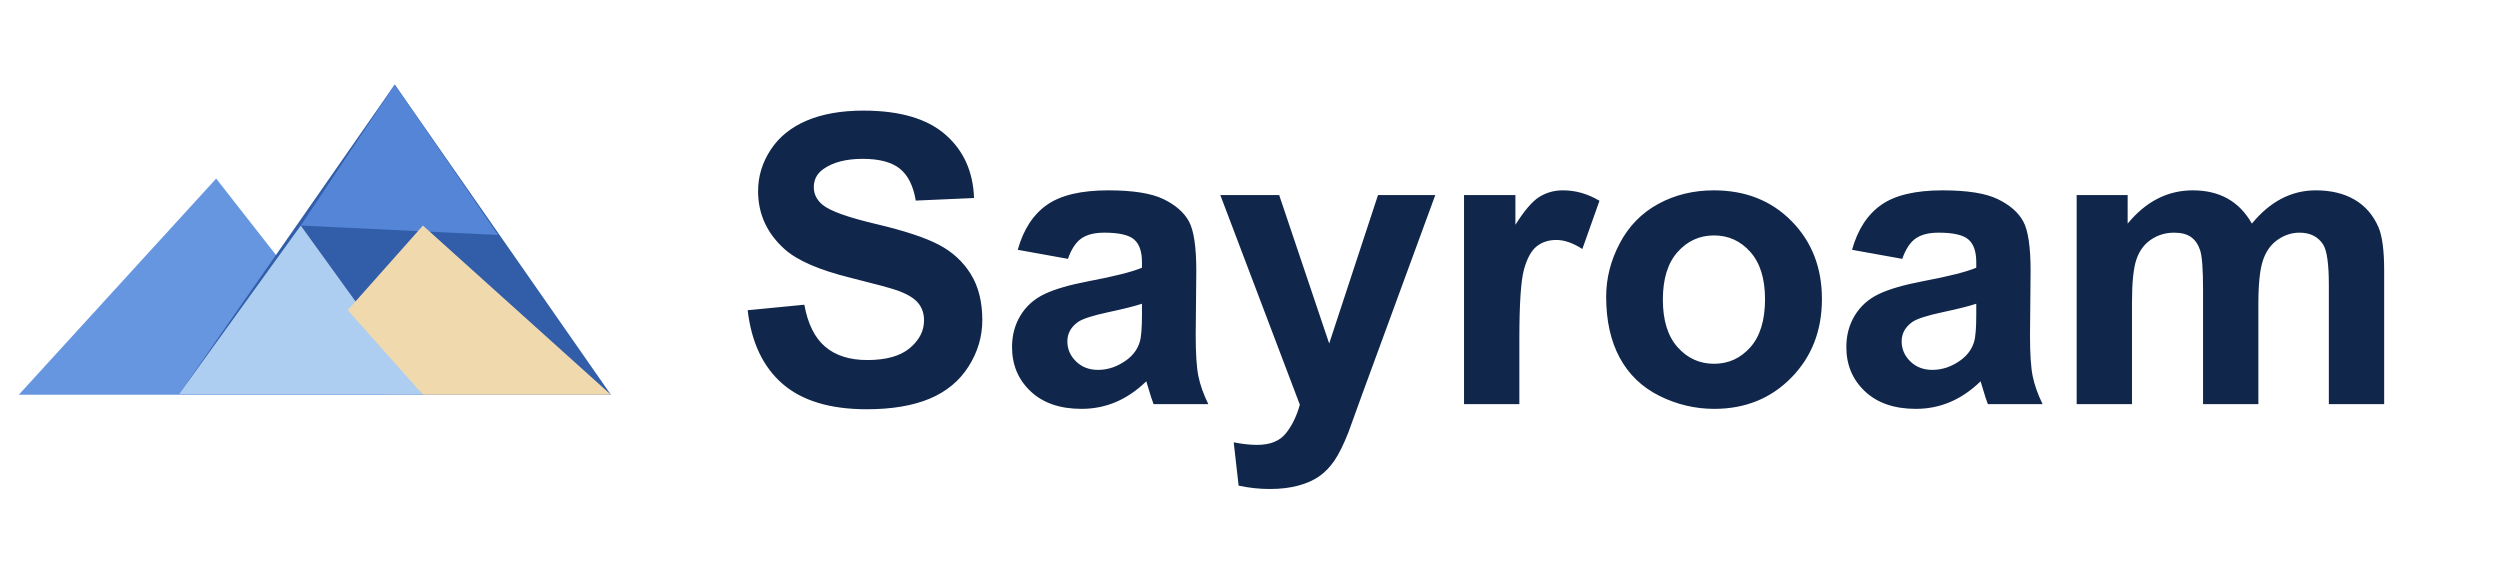
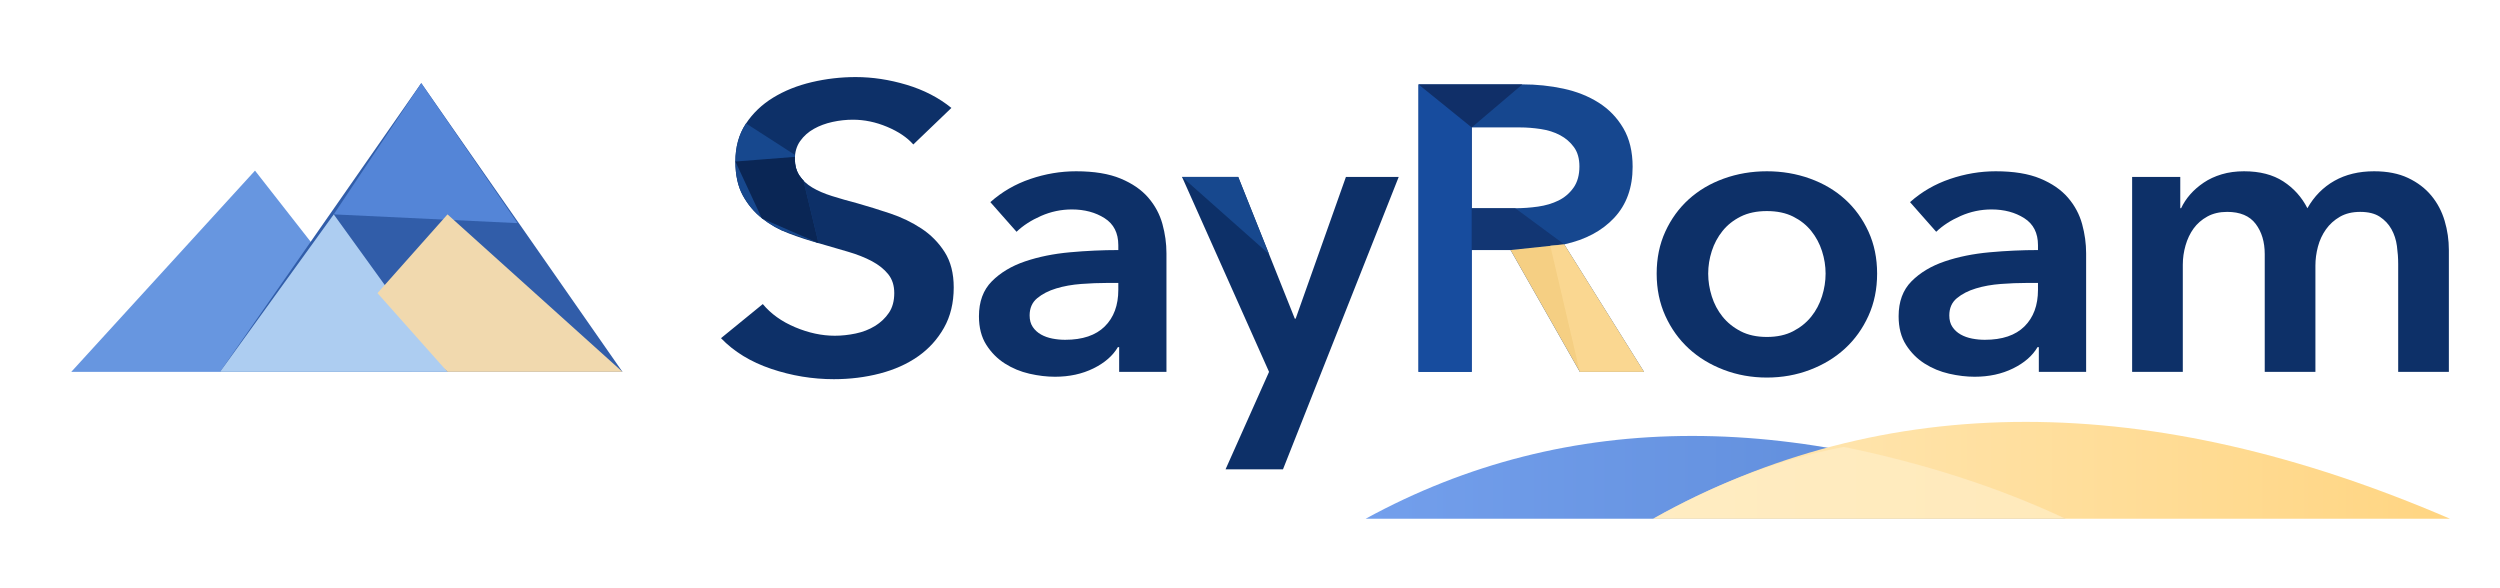
- <svg xmlns="http://www.w3.org/2000/svg" viewBox="0 0 266 60">
-   <g transform="translate(1 7)">
+ <svg xmlns="http://www.w3.org/2000/svg" viewBox="0 0 800 188">
+   <g transform="translate(20 21) scale(2.8)">
    <path d="M1 35 22 12 40 35Z" fill="#6796e0" />
    <path d="M18 35 41 2 64 35Z" fill="#315da9" />
    <path d="m31 17 10-15 11 16Z" fill="#5485d7" />
    <path d="m18 35 13-18 13 18Z" fill="#adcdf1" />
    <path d="m36 26 8-9 20 18H44Z" fill="#f1d9ae" />
  </g>
-   <g transform="translate(78)">
-     <path d="M74 477 362 505Q388 360 467.5 292.0Q547 224 682 224Q825 224 897.5 284.5Q970 345 970 426Q970 478 939.5 514.5Q909 551 833 578Q781 596 596 642Q358 701 262 787Q127 908 127 1082Q127 1194 190.5 1291.5Q254 1389 373.5 1440.0Q493 1491 662 1491Q938 1491 1077.5 1370.0Q1217 1249 1224 1047L928 1034Q909 1147 846.5 1196.5Q784 1246 659 1246Q530 1246 457 1193Q410 1159 410 1102Q410 1050 454 1013Q510 966 726.0 915.0Q942 864 1045.5 809.5Q1149 755 1207.5 660.5Q1266 566 1266 427Q1266 301 1196.0 191.0Q1126 81 998.0 27.5Q870 -26 679 -26Q401 -26 252.0 102.5Q103 231 74 477ZM1701 738 1446 784Q1489 938 1594.0 1012.0Q1699 1086 1906 1086Q2094 1086 2186.0 1041.5Q2278 997 2315.5 928.5Q2353 860 2353 677L2350 349Q2350 209 2363.5 142.5Q2377 76 2414 0H2136Q2125 28 2109 83Q2102 108 2099 116Q2027 46 1945.0 11.0Q1863 -24 1770 -24Q1606 -24 1511.5 65.0Q1417 154 1417 290Q1417 380 1460.0 450.5Q1503 521 1580.5 558.5Q1658 596 1804 624Q2001 661 2077 693V721Q2077 802 2037.0 836.5Q1997 871 1886 871Q1811 871 1769.0 841.5Q1727 812 1701 738ZM2077 510Q2023 492 1906.0 467.0Q1789 442 1753 418Q1698 379 1698 319Q1698 260 1742.0 217.0Q1786 174 1854 174Q1930 174 1999 224Q2050 262 2066 317Q2077 353 2077 454ZM2475 1062H2774L3028 308L3276 1062H3567L3192 40L3125 -145Q3088 -238 3054.5 -287.0Q3021 -336 2977.5 -366.5Q2934 -397 2870.5 -414.0Q2807 -431 2727 -431Q2646 -431 2568 -414L2543 -194Q2609 -207 2662 -207Q2760 -207 2807.0 -149.5Q2854 -92 2879 -3ZM3994 0H3713V1062H3974V911Q4041 1018 4094.5 1052.0Q4148 1086 4216 1086Q4312 1086 4401 1033L4314 788Q4243 834 4182 834Q4123 834 4082.0 801.5Q4041 769 4017.5 684.0Q3994 599 3994 328ZM4435 546Q4435 686 4504.0 817.0Q4573 948 4699.5 1017.0Q4826 1086 4982 1086Q5223 1086 5377.0 929.5Q5531 773 5531 534Q5531 293 5375.5 134.5Q5220 -24 4984 -24Q4838 -24 4705.5 42.0Q4573 108 4504.0 235.5Q4435 363 4435 546ZM4723 531Q4723 373 4798.0 289.0Q4873 205 4983 205Q5093 205 5167.5 289.0Q5242 373 5242 533Q5242 689 5167.5 773.0Q5093 857 4983 857Q4873 857 4798.0 773.0Q4723 689 4723 531ZM5939 738 5684 784Q5727 938 5832.0 1012.0Q5937 1086 6144 1086Q6332 1086 6424.0 1041.5Q6516 997 6553.5 928.5Q6591 860 6591 677L6588 349Q6588 209 6601.5 142.5Q6615 76 6652 0H6374Q6363 28 6347 83Q6340 108 6337 116Q6265 46 6183.0 11.0Q6101 -24 6008 -24Q5844 -24 5749.5 65.0Q5655 154 5655 290Q5655 380 5698.0 450.5Q5741 521 5818.5 558.5Q5896 596 6042 624Q6239 661 6315 693V721Q6315 802 6275.0 836.5Q6235 871 6124 871Q6049 871 6007.0 841.5Q5965 812 5939 738ZM6315 510Q6261 492 6144.0 467.0Q6027 442 5991 418Q5936 379 5936 319Q5936 260 5980.0 217.0Q6024 174 6092 174Q6168 174 6237 224Q6288 262 6304 317Q6315 353 6315 454ZM6825 1062H7084V917Q7223 1086 7415 1086Q7517 1086 7592.0 1044.0Q7667 1002 7715 917Q7785 1002 7866.0 1044.0Q7947 1086 8039 1086Q8156 1086 8237.0 1038.5Q8318 991 8358 899Q8387 831 8387 679V0H8106V607Q8106 765 8077 811Q8038 871 7957 871Q7898 871 7846.0 835.0Q7794 799 7771.0 729.5Q7748 660 7748 510V0H7467V582Q7467 737 7452.0 782.0Q7437 827 7405.5 849.0Q7374 871 7320 871Q7255 871 7203.0 836.0Q7151 801 7128.5 735.0Q7106 669 7106 516V0H6825Z" transform="translate(0 43) scale(0.0209461 -0.0209461)" fill="#10264a" />
+   <g transform="translate(185)">
+     <g transform="translate(42 119) scale(0.1486554 -0.1299435)">
+       <defs>
+         <clipPath id="sayroam-logo-0">
+           <path d="M439 560Q419 586 382.5 603.5Q346 621 309 621Q287 621 265.0 615.5Q243 610 225.0 598.5Q207 587 195.5 568.5Q184 550 184 524Q184 500 194.0 483.0Q204 466 221.5 454.0Q239 442 264.0 433.0Q289 424 319 415Q353 404 389.5 390.0Q426 376 456.5 353.0Q487 330 506.5 295.0Q526 260 526 208Q526 151 505.0 108.5Q484 66 449.0 38.0Q414 10 367.0 -4.0Q320 -18 268 -18Q199 -18 133.0 7.5Q67 33 25 83L115 167Q141 131 184.5 110.0Q228 89 270 89Q292 89 315.0 94.5Q338 100 356.5 113.0Q375 126 386.5 145.5Q398 165 398 194Q398 222 385.0 240.5Q372 259 350.0 272.5Q328 286 298.0 296.0Q268 306 235 317Q203 327 171.0 341.0Q139 355 113.5 378.0Q88 401 72.0 434.5Q56 468 56 518Q56 572 78.5 611.0Q101 650 137.5 675.5Q174 701 220.5 713.5Q267 726 315 726Q369 726 424.5 707.0Q480 688 521 650Z" />
+         </clipPath>
+       </defs>
+       <path d="M439 560Q419 586 382.5 603.5Q346 621 309 621Q287 621 265.0 615.5Q243 610 225.0 598.5Q207 587 195.5 568.5Q184 550 184 524Q184 500 194.0 483.0Q204 466 221.5 454.0Q239 442 264.0 433.0Q289 424 319 415Q353 404 389.5 390.0Q426 376 456.5 353.0Q487 330 506.5 295.0Q526 260 526 208Q526 151 505.0 108.5Q484 66 449.0 38.0Q414 10 367.0 -4.0Q320 -18 268 -18Q199 -18 133.0 7.5Q67 33 25 83L115 167Q141 131 184.5 110.0Q228 89 270 89Q292 89 315.0 94.5Q338 100 356.5 113.0Q375 126 386.5 145.5Q398 165 398 194Q398 222 385.0 240.5Q372 259 350.0 272.5Q328 286 298.0 296.0Q268 306 235 317Q203 327 171.0 341.0Q139 355 113.5 378.0Q88 401 72.0 434.5Q56 468 56 518Q56 572 78.5 611.0Q101 650 137.5 675.5Q174 701 220.5 713.5Q267 726 315 726Q369 726 424.5 707.0Q480 688 521 650Z" fill="#0d3068" />
+       <g clip-path="url(#sayroam-logo-0)">
+         <path d="M0 670 190 530 235 317 0 410Z" fill="#17488e" />
+         <path d="m56 518 134 12 45-213-122 61Z" fill="#0a2655" />
+       </g>
+     </g>
+     <g transform="translate(123.1282 119) scale(0.1351412 -0.1299435)">
+       <path d="M370 61H367Q349 29 309.0 8.5Q269 -12 218 -12Q189 -12 157.5 -4.5Q126 3 99.5 20.5Q73 38 55.5 66.5Q38 95 38 137Q38 191 68.5 223.0Q99 255 147.0 272.0Q195 289 253.5 294.5Q312 300 368 300V312Q368 357 335.5 378.5Q303 400 258 400Q220 400 185.0 384.0Q150 368 127 345L65 418Q106 456 159.5 475.0Q213 494 268 494Q332 494 373.5 476.0Q415 458 439.0 429.0Q463 400 472.5 364.0Q482 328 482 292V0H370ZM368 219H341Q312 219 280.0 216.5Q248 214 221.0 205.5Q194 197 176.0 181.5Q158 166 158 139Q158 122 165.5 110.5Q173 99 185.0 92.0Q197 85 212.0 82.0Q227 79 242 79Q304 79 336.0 112.0Q368 145 368 202Z" fill="#0d3068" />
+     </g>
+     <g transform="translate(193.2559 119) scale(0.1351412 -0.1299435)">
+       <defs>
+         <clipPath id="sayroam-logo-2">
+           <path d="M0 480H133L267 131H269L388 480H513L239-240H103L206 0Z" />
+         </clipPath>
+       </defs>
+       <path d="M0 480H133L267 131H269L388 480H513L239-240H103L206 0Z" fill="#0d3068" />
+       <path d="M0 480H133L206 290Z" fill="#17488e" />
+     </g>
+     <g transform="translate(258.3833 119) scale(0.1351412 -0.1299435)">
+       <defs>
+         <clipPath id="sayroam-logo-3">
+           <path d="M78 708H324Q374 708 421.0 697.5Q468 687 504.5 663.0Q541 639 563.0 600.0Q585 561 585 505Q585 428 541.5 379.5Q498 331 423 314L612 0H460L296 300H204V0H78ZM307 403Q334 403 361.0 407.0Q388 411 409.5 422.0Q431 433 445.0 453.5Q459 474 459 506Q459 535 446.0 553.5Q433 572 413.0 583.0Q393 594 367.5 598.0Q342 602 318 602H204V403Z" />
+         </clipPath>
+       </defs>
+       <path d="M78 708H324Q374 708 421.0 697.5Q468 687 504.5 663.0Q541 639 563.0 600.0Q585 561 585 505Q585 428 541.5 379.5Q498 331 423 314L612 0H460L296 300H204V0H78ZM307 403Q334 403 361.0 407.0Q388 411 409.5 422.0Q431 433 445.0 453.5Q459 474 459 506Q459 535 446.0 553.5Q433 572 413.0 583.0Q393 594 367.5 598.0Q342 602 318 602H204V403Z" fill="#16478f" />
+       <g clip-path="url(#sayroam-logo-3)">
+         <path d="M78 0h126v602L78 708Z" fill="#174c9e" />
+         <path d="M78 708h246L204 602Z" fill="#102f68" />
+         <path d="m204 602 103-199 116-89-127-14H204Z" fill="#102f68" opacity=".72" />
+         <path d="M296 300 460 0h152L423 314Z" fill="#f5cf83" />
+         <path d="M460 0h152L423 314l-33-3Z" fill="#ffdf9d" opacity=".55" />
+       </g>
+     </g>
+     <g transform="translate(339.1872 119) scale(0.1351412 -0.1299435)">
+       <path d="M44 242Q44 299 64.5 345.5Q85 392 120.0 425.0Q155 458 203.0 476.0Q251 494 305 494Q359 494 407.0 476.0Q455 458 490.0 425.0Q525 392 545.5 345.5Q566 299 566 242Q566 185 545.5 138.0Q525 91 490.0 57.5Q455 24 407.0 5.0Q359 -14 305 -14Q251 -14 203.0 5.0Q155 24 120.0 57.5Q85 91 64.5 138.0Q44 185 44 242ZM166 242Q166 214 174.5 186.0Q183 158 200.0 136.0Q217 114 243.0 100.0Q269 86 305 86Q341 86 367.0 100.0Q393 114 410.0 136.0Q427 158 435.5 186.0Q444 214 444 242Q444 270 435.5 297.5Q427 325 410.0 347.0Q393 369 367.0 382.5Q341 396 305 396Q269 396 243.0 382.5Q217 369 200.0 347.0Q183 325 174.5 297.5Q166 270 166 242Z" fill="#0d3068" />
+     </g>
+     <g transform="translate(417.4233 119) scale(0.1351412 -0.1299435)">
+       <path d="M370 61H367Q349 29 309.0 8.5Q269 -12 218 -12Q189 -12 157.5 -4.5Q126 3 99.5 20.5Q73 38 55.5 66.5Q38 95 38 137Q38 191 68.5 223.0Q99 255 147.0 272.0Q195 289 253.5 294.5Q312 300 368 300V312Q368 357 335.5 378.5Q303 400 258 400Q220 400 185.0 384.0Q150 368 127 345L65 418Q106 456 159.5 475.0Q213 494 268 494Q332 494 373.5 476.0Q415 458 439.0 429.0Q463 400 472.5 364.0Q482 328 482 292V0H370ZM368 219H341Q312 219 280.0 216.5Q248 214 221.0 205.5Q194 197 176.0 181.5Q158 166 158 139Q158 122 165.5 110.5Q173 99 185.0 92.0Q197 85 212.0 82.0Q227 79 242 79Q304 79 336.0 112.0Q368 145 368 202Z" fill="#0d3068" />
+     </g>
+     <g transform="translate(487.551 119) scale(0.1351412 -0.1299435)">
+       <path d="M645 494Q692 494 725.5 477.5Q759 461 780.5 434.0Q802 407 812.0 372.0Q822 337 822 300V0H702V266Q702 287 699.0 310.0Q696 333 686.0 351.5Q676 370 658.5 382.0Q641 394 612 394Q584 394 564.0 382.0Q544 370 531.0 351.0Q518 332 512.0 308.5Q506 285 506 262V0H386V290Q386 335 364.5 364.5Q343 394 297 394Q270 394 250.0 382.5Q230 371 217.5 353.0Q205 335 198.5 311.5Q192 288 192 264V0H72V480H186V403H188Q196 421 209.5 437.0Q223 453 241.5 466.0Q260 479 284.0 486.5Q308 494 337 494Q393 494 430.0 469.0Q467 444 487 403Q511 447 551.0 470.5Q591 494 645 494Z" fill="#0d3068" />
+     </g>
  </g>
+   <defs>
+     <linearGradient id="sayroam-logo-blue" x1="0" x2="1">
+       <stop stop-color="#739fec" />
+       <stop offset="1" stop-color="#5a88d6" />
+     </linearGradient>
+     <linearGradient id="sayroam-logo-sand" x1="0" x2="1">
+       <stop stop-color="#ffe8b7" />
+       <stop offset="1" stop-color="#ffd582" />
+     </linearGradient>
+   </defs>
+   <path d="M437 166q97-53 224 0Z" fill="url(#sayroam-logo-blue)" />
+   <path d="M529 166q111-62 255 0Z" fill="url(#sayroam-logo-sand)" />
+   <path d="M529 166q30-17 61-23 39 8 71 23Z" fill="#ffedc5" opacity=".75" />
</svg>
